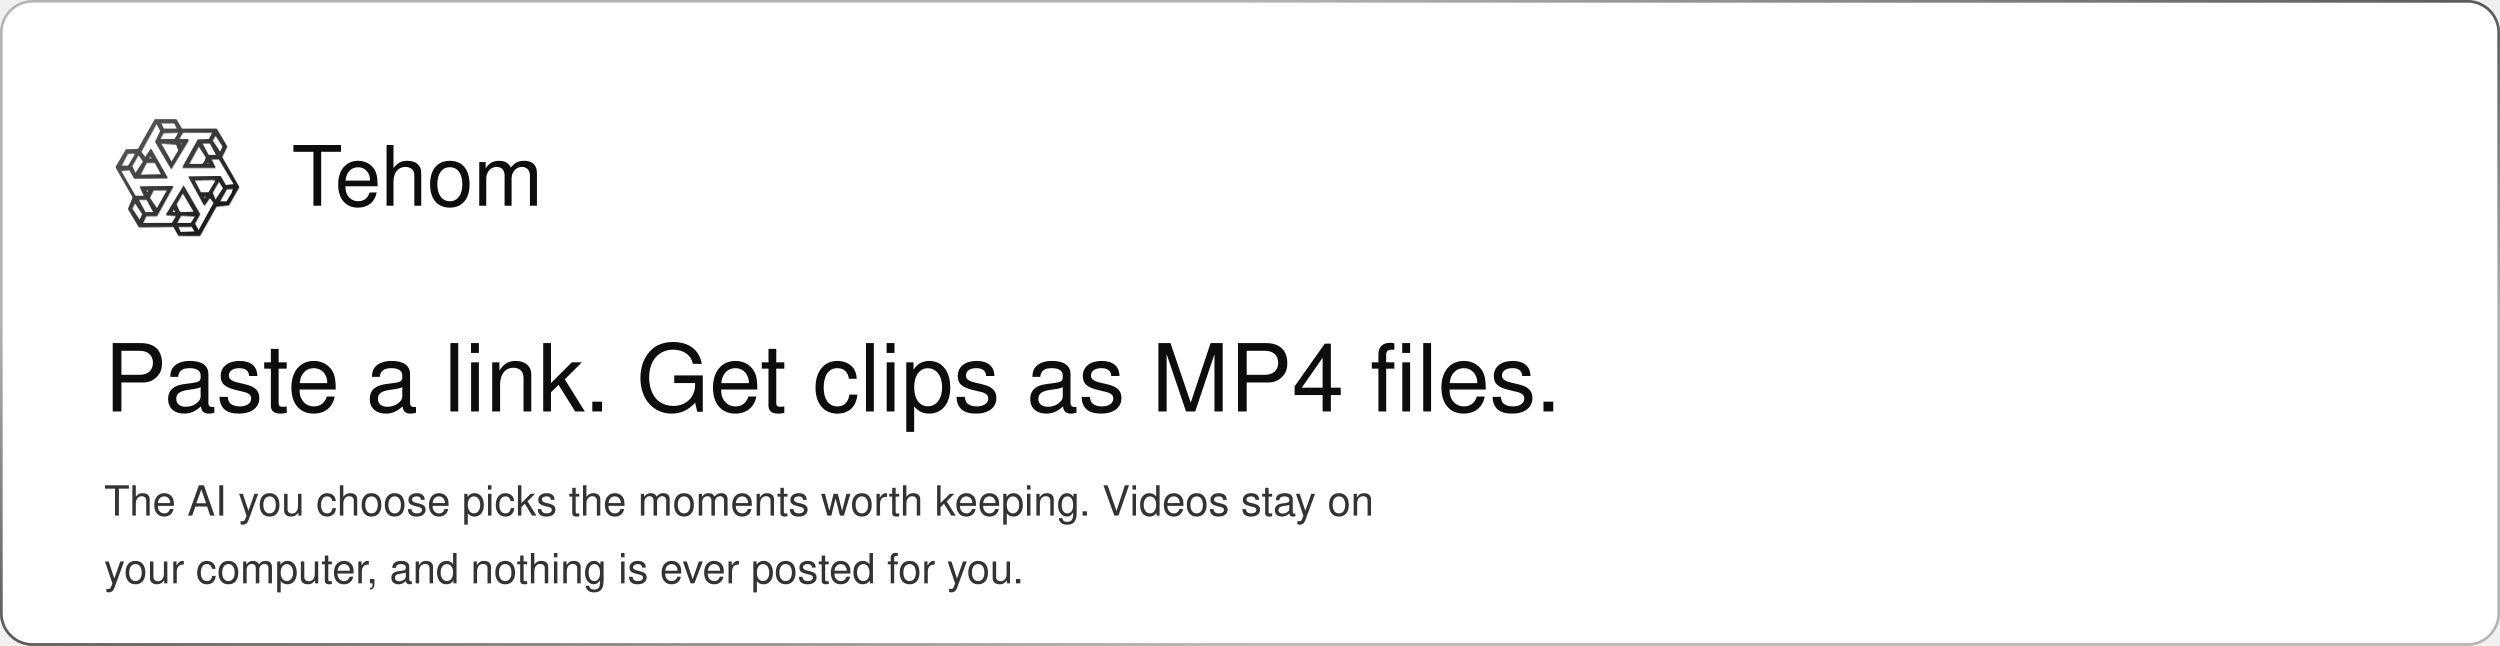
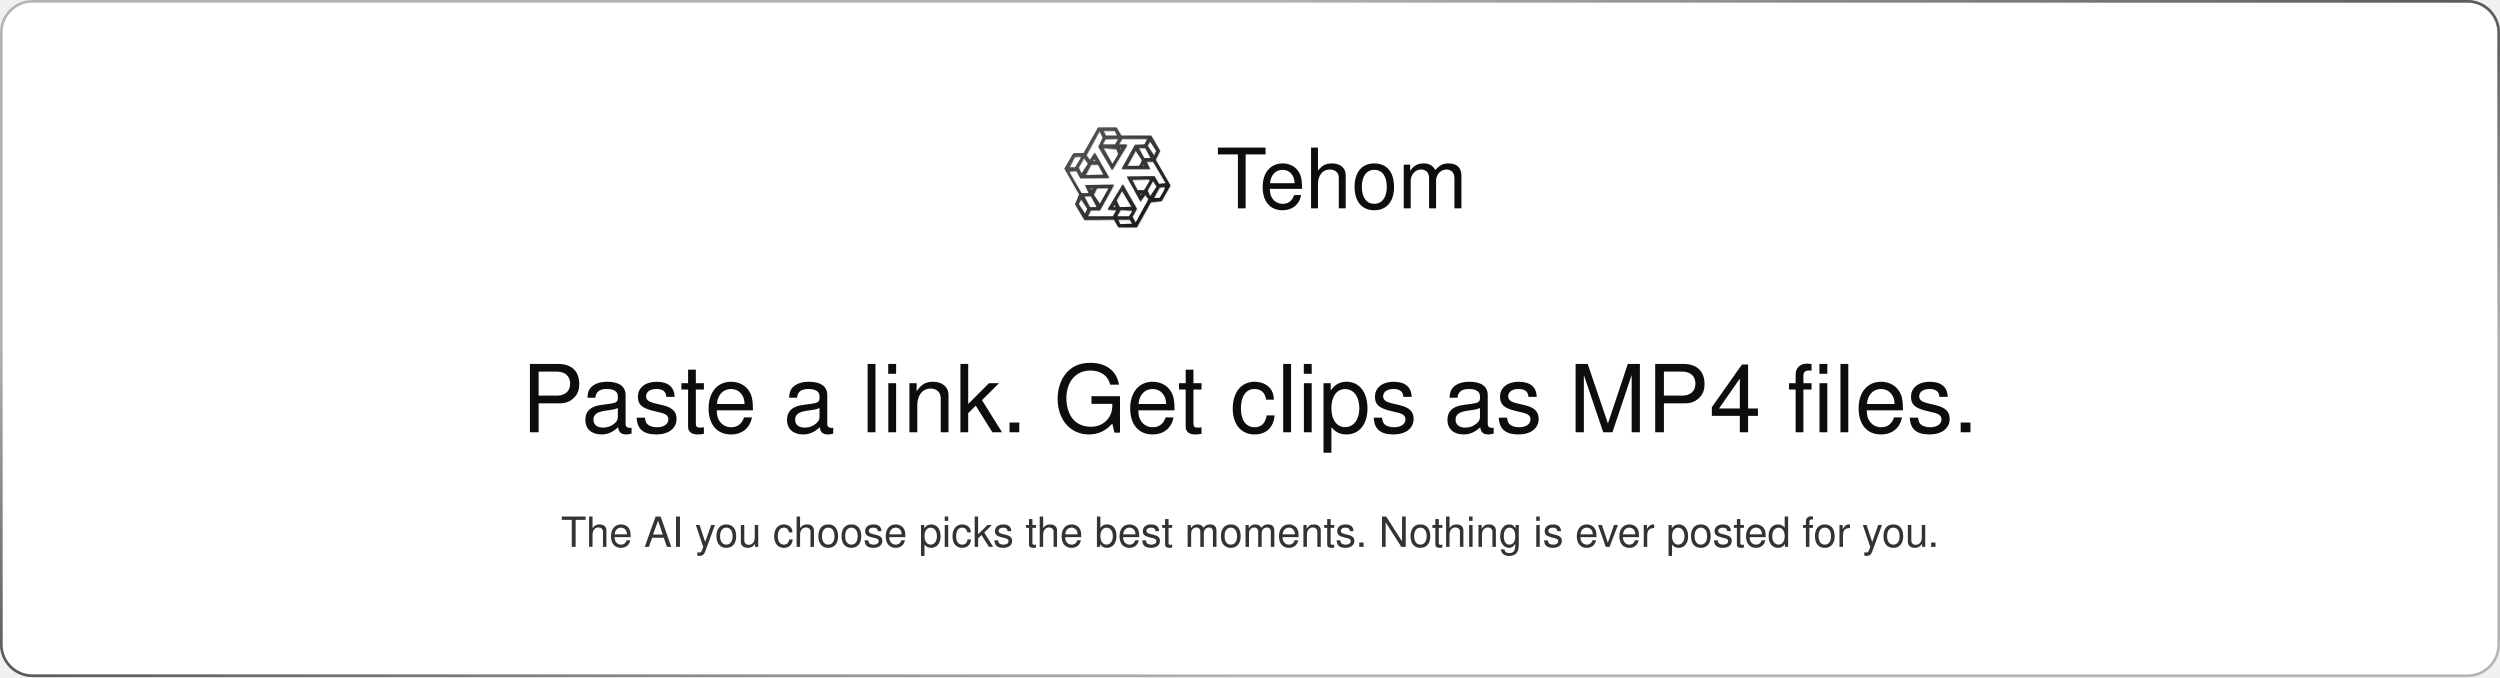
- <svg xmlns="http://www.w3.org/2000/svg" width="960" height="248" viewBox="0 0 960 248" role="img" aria-label="Tehom. Paste a link. Get clips as MP4 files.">
+ <svg xmlns="http://www.w3.org/2000/svg" width="960" height="260" viewBox="0 0 960 260" role="img" aria-label="Tehom. Paste a link. Get clips as MP4 files.">
  <defs>
    <radialGradient id="tr" cx="1" cy="0" r="0.5" gradientUnits="objectBoundingBox">
      <stop offset="0" stop-color="#585858" />
      <stop offset="1" stop-color="#585858" stop-opacity="0" />
    </radialGradient>
    <radialGradient id="bl" cx="0" cy="1" r="0.5" gradientUnits="objectBoundingBox">
      <stop offset="0" stop-color="#585858" />
      <stop offset="1" stop-color="#585858" stop-opacity="0" />
    </radialGradient>
    <linearGradient id="face" x1="0" y1="0" x2="1" y2="1">
      <stop offset="0" stop-color="#606060" />
      <stop offset="1" stop-color="#0d0d0d" />
    </linearGradient>
    <linearGradient id="iface" x1="0" y1="0" x2="32" y2="32" gradientUnits="userSpaceOnUse">
      <stop offset="0" stop-color="#606060" />
      <stop offset="1" stop-color="#0d0d0d" />
    </linearGradient>
    <filter id="idepth" x="-20%" y="-20%" width="150%" height="150%">
      <feDropShadow dx="0.64" dy="1.28" stdDeviation="0.16" flood-color="#000000" flood-opacity="0.8" />
    </filter>
    <filter id="depth" x="-10%" y="-10%" width="130%" height="130%">
-       <feDropShadow dx="1.12" dy="2.24" stdDeviation="0.28" flood-color="#000000" flood-opacity="0.8" />
+       <feDropShadow dx="0.96" dy="1.92" stdDeviation="0.24" flood-color="#000000" flood-opacity="0.8" />
    </filter>
  </defs>
-   <rect x="0.5" y="0.5" width="959" height="247" rx="12" fill="#ffffff" stroke="#b3b3b3" />
-   <rect x="0.5" y="0.5" width="959" height="247" rx="12" fill="none" stroke="url(#tr)" />
-   <rect x="0.5" y="0.5" width="959" height="247" rx="12" fill="none" stroke="url(#bl)" />
-   <svg x="40" y="40" width="56" height="56" viewBox="0 0 512 512" aria-hidden="true">
+   <rect x="0.5" y="0.5" width="959" height="259" rx="12" fill="#ffffff" stroke="#b3b3b3" />
+   <rect x="0.5" y="0.5" width="959" height="259" rx="12" fill="none" stroke="url(#tr)" />
+   <rect x="0.5" y="0.5" width="959" height="259" rx="12" fill="none" stroke="url(#bl)" />
+   <svg x="405.0" y="44" width="48" height="48" viewBox="0 0 512 512" aria-hidden="true">
    <path fill="url(#face)" fill-rule="evenodd" filter="url(#depth)" d="M177.45 52.84 L252.98 52.84 L272.62 86.07 L394.97 86.07 L431.22 148.00 L413.09 184.25 L473.51 289.99 L437.26 353.43 L393.45 357.96 L336.06 460.67 L260.53 460.67 L242.41 428.95 L121.57 430.46 L83.80 367.02 L100.42 326.24 L40.00 220.50 L76.25 158.57 L118.55 157.06Z M198.60 64.92 L209.17 86.07 L256.00 86.07 L245.43 64.92Z M183.50 66.43 L129.12 166.13 L144.22 185.76 L163.86 155.55 L222.77 258.27 L104.95 259.78 L88.34 229.57 L58.13 232.59 L109.48 321.71 L139.69 321.71 L124.59 288.48 L242.41 286.97 L185.01 391.19 L147.24 391.19 L135.16 416.87 L237.87 416.87 L252.98 391.19 L216.73 388.17 L278.66 285.45 L336.06 385.15 L317.93 418.38 L331.52 442.55 L384.39 345.87 L370.80 327.75 L351.16 354.94 L295.27 253.73 L408.56 252.22 L426.69 283.94 L455.38 280.92 L402.52 191.80 L375.33 191.80 L390.43 222.01 L274.13 222.01 L328.50 123.83 L367.78 122.32 L379.86 98.15 L275.64 98.15 L262.04 122.32 L295.27 122.32 L295.27 126.85 L234.85 226.55 L178.97 131.38 L197.09 93.62Z M207.66 99.66 L195.58 122.32 L246.94 122.32 L259.02 102.69 L257.51 98.15Z M390.43 108.73 L379.86 126.85 L407.05 167.64 L416.11 148.00Z M198.60 135.92 L236.36 202.38 L260.53 161.59 L252.98 140.45Z M265.06 135.92 L271.10 143.47 L272.62 135.92Z M343.61 135.92 L366.27 178.21 L393.45 178.21 L370.80 135.92Z M331.52 146.49 L296.78 209.93 L345.12 209.93 L352.67 199.36 L357.20 185.76Z M82.29 172.17 L59.64 215.97 L83.80 215.97 L106.46 178.21 L106.46 170.66Z M120.06 176.70 L97.40 215.97 L109.48 241.65 L136.67 200.87Z M160.84 181.23 L156.31 190.29 L168.39 190.29Z M363.24 202.38 L361.73 209.93 L367.78 209.93Z M148.76 203.89 L126.10 247.69 L200.11 246.18 L177.45 203.89Z M316.42 265.82 L339.08 309.62 L366.27 309.62 L390.43 268.84 L384.39 264.31Z M402.52 270.35 L379.86 309.62 L390.43 335.30 L417.62 294.52Z M429.71 297.54 L405.54 341.34 L429.71 341.34 L447.83 311.13 L452.36 296.03Z M145.73 300.56 L151.78 309.62 L154.80 300.56Z M172.92 300.56 L159.33 327.75 L185.01 365.51 L221.26 300.56Z M275.64 311.13 L252.98 350.41 L263.55 374.57 L268.08 379.10 L314.91 377.59Z M348.14 323.22 L354.18 330.77 L357.20 323.22Z M120.06 333.79 L144.22 379.10 L172.92 379.10 L148.76 333.79Z M107.97 345.87 L97.40 365.51 L124.59 406.29 L133.65 385.15Z M243.92 367.02 L239.38 379.10 L249.96 379.10Z M269.59 389.68 L254.49 416.87 L304.34 416.87 L319.44 392.70Z M259.02 428.95 L268.08 448.59 L317.93 447.08 L307.36 428.95Z" />
  </svg>
-   <text x="112" y="79" font-size="32" font-weight="400" fill="#0d0d0d" text-anchor="start" font-family="&quot;Helvetica Neue&quot;, Helvetica, Arial, sans-serif">Tehom</text>
-   <text x="40" y="158" font-size="36" font-weight="400" fill="#0d0d0d" text-anchor="start" font-family="&quot;Helvetica Neue&quot;, Helvetica, Arial, sans-serif">Paste a link. Get clips as MP4 files.</text>
-   <text x="40" y="198" font-size="16" font-weight="400" fill="#333333" text-anchor="start" font-family="&quot;Helvetica Neue&quot;, Helvetica, Arial, sans-serif">The AI you choose picks the moments worth keeping. Videos stay on</text>
-   <text x="40" y="224" font-size="16" font-weight="400" fill="#333333" text-anchor="start" font-family="&quot;Helvetica Neue&quot;, Helvetica, Arial, sans-serif">your computer, and nothing is ever posted for you.</text>
+   <text x="467.0" y="80" font-size="32" font-weight="400" fill="#0d0d0d" text-anchor="start" font-family="&quot;Helvetica Neue&quot;, Helvetica, Arial, sans-serif">Tehom</text>
+   <text x="480.0" y="166" font-size="36" font-weight="400" fill="#0d0d0d" text-anchor="middle" font-family="&quot;Helvetica Neue&quot;, Helvetica, Arial, sans-serif">Paste a link. Get clips as MP4 files.</text>
+   <text x="480.0" y="210" font-size="16" font-weight="400" fill="#333333" text-anchor="middle" font-family="&quot;Helvetica Neue&quot;, Helvetica, Arial, sans-serif">The AI you choose picks the best moments. Nothing is ever posted for you.</text>
</svg>
